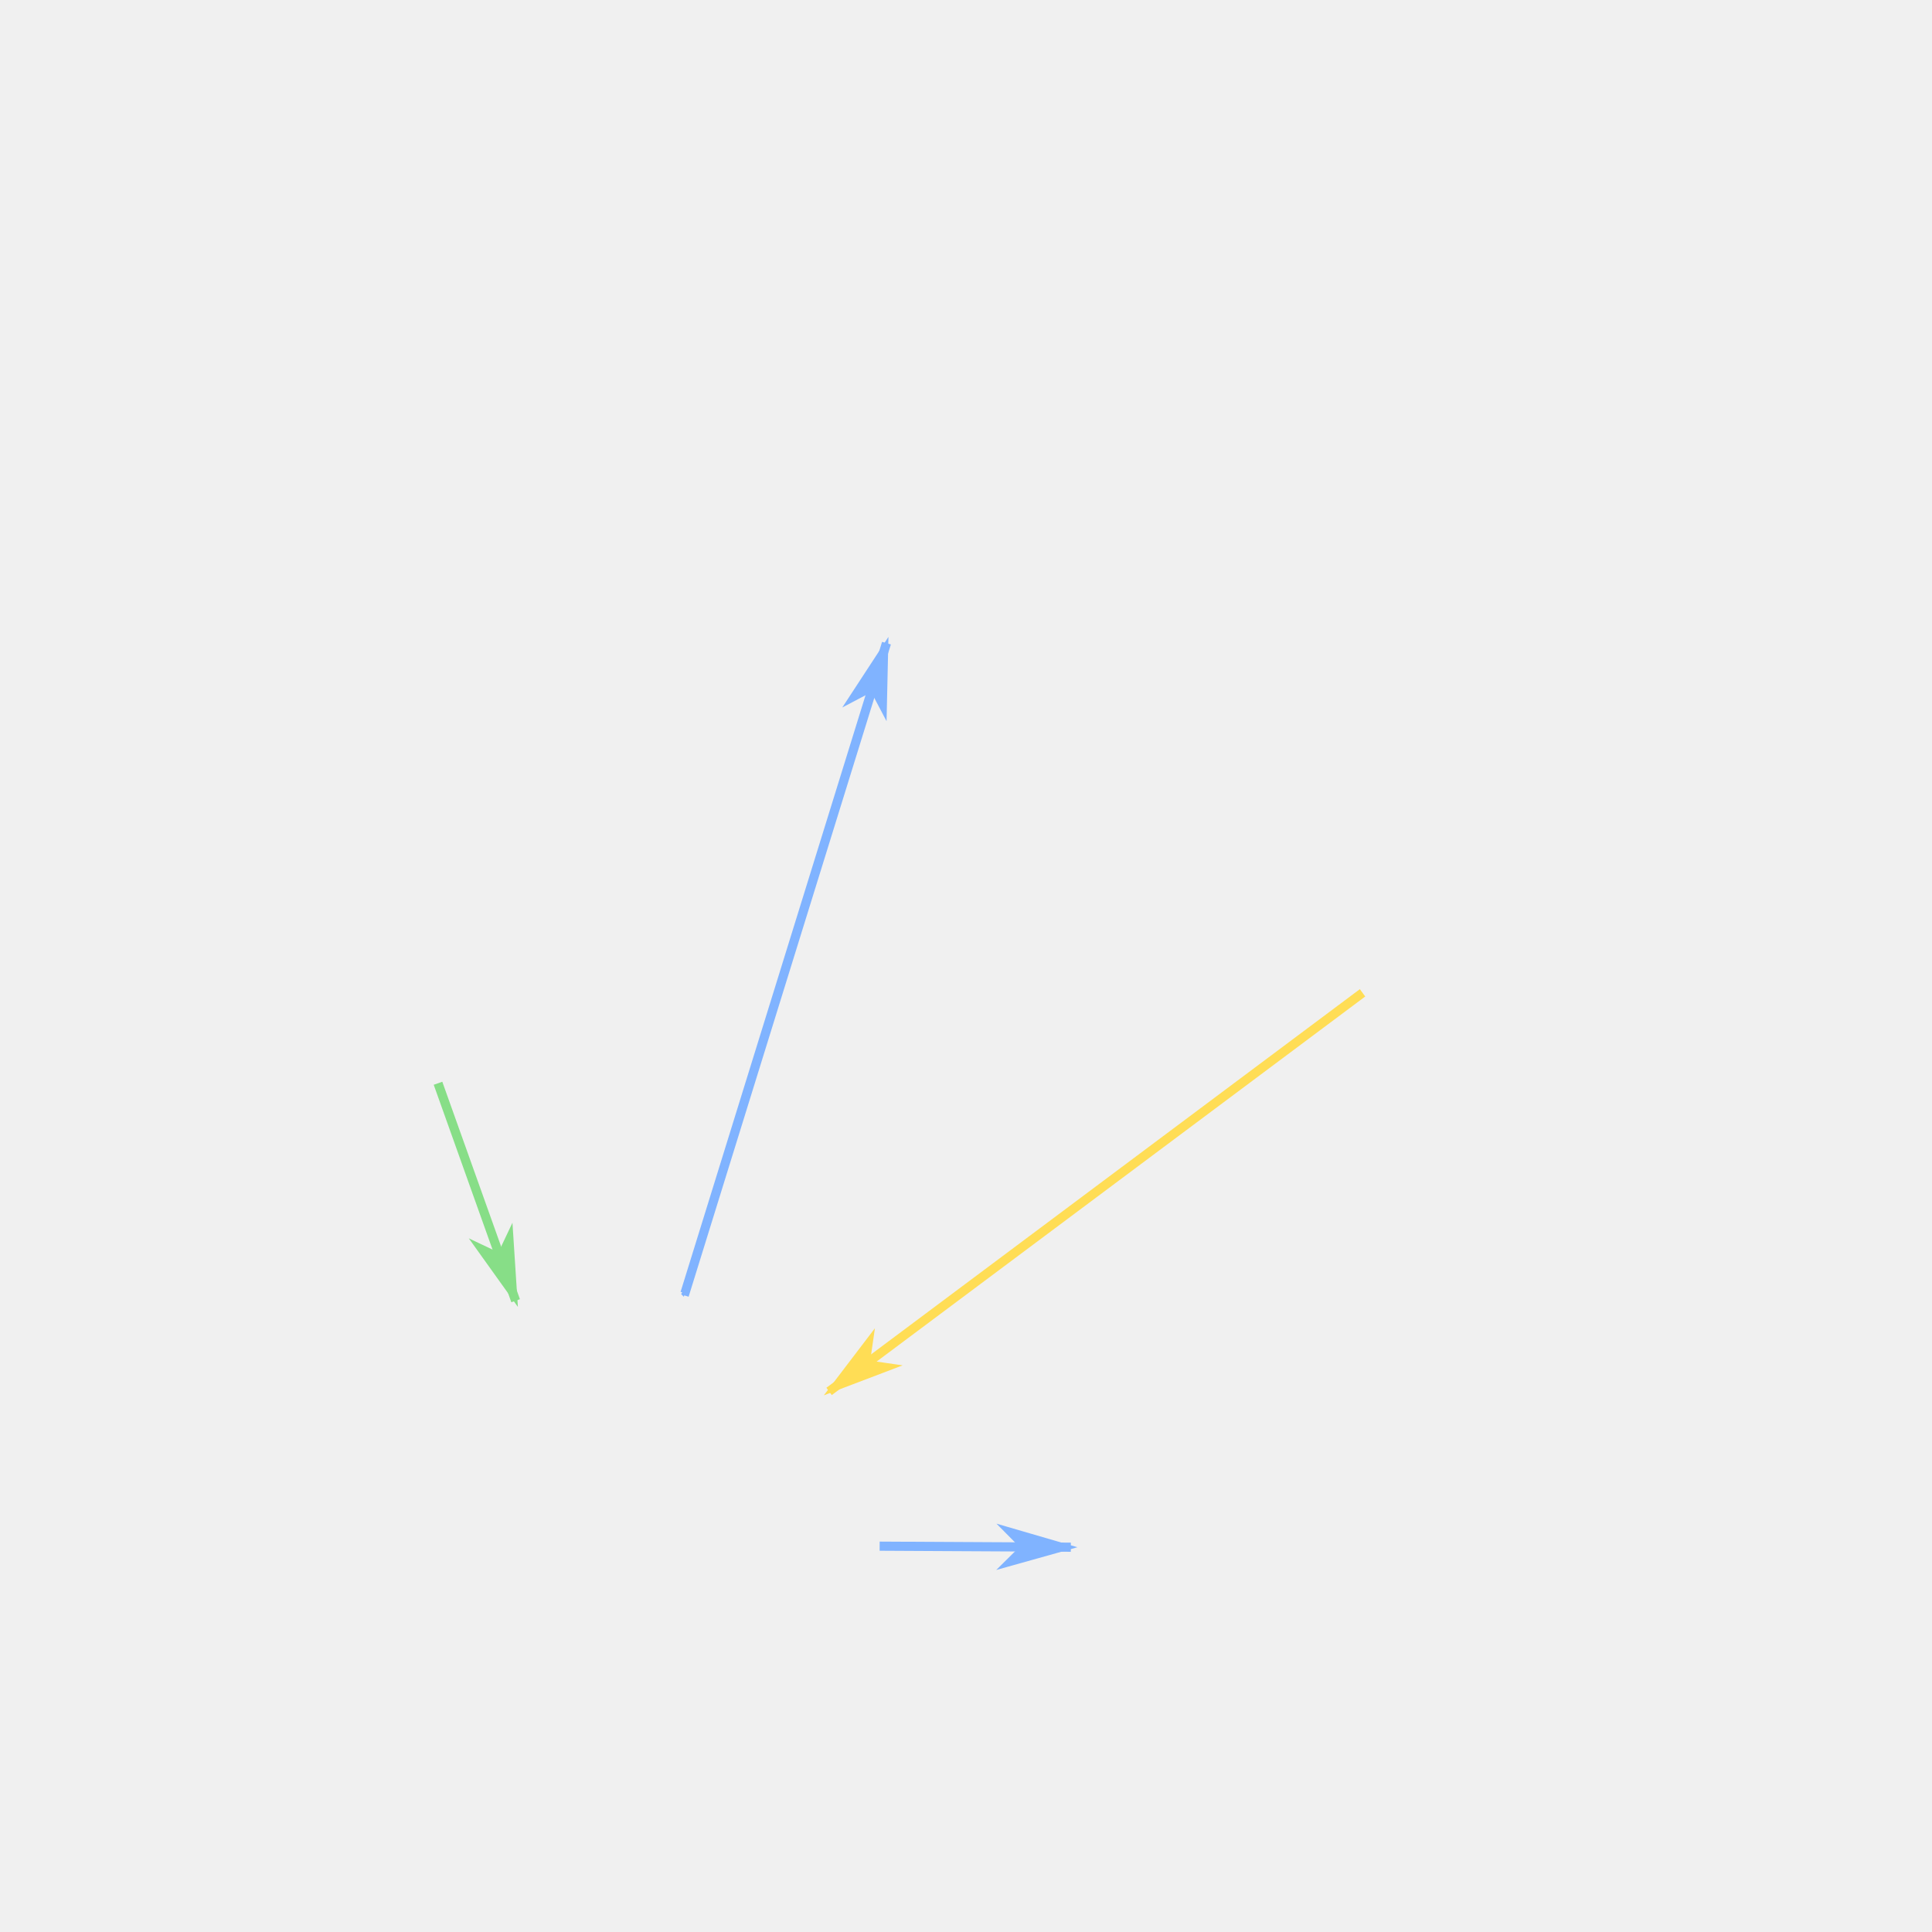
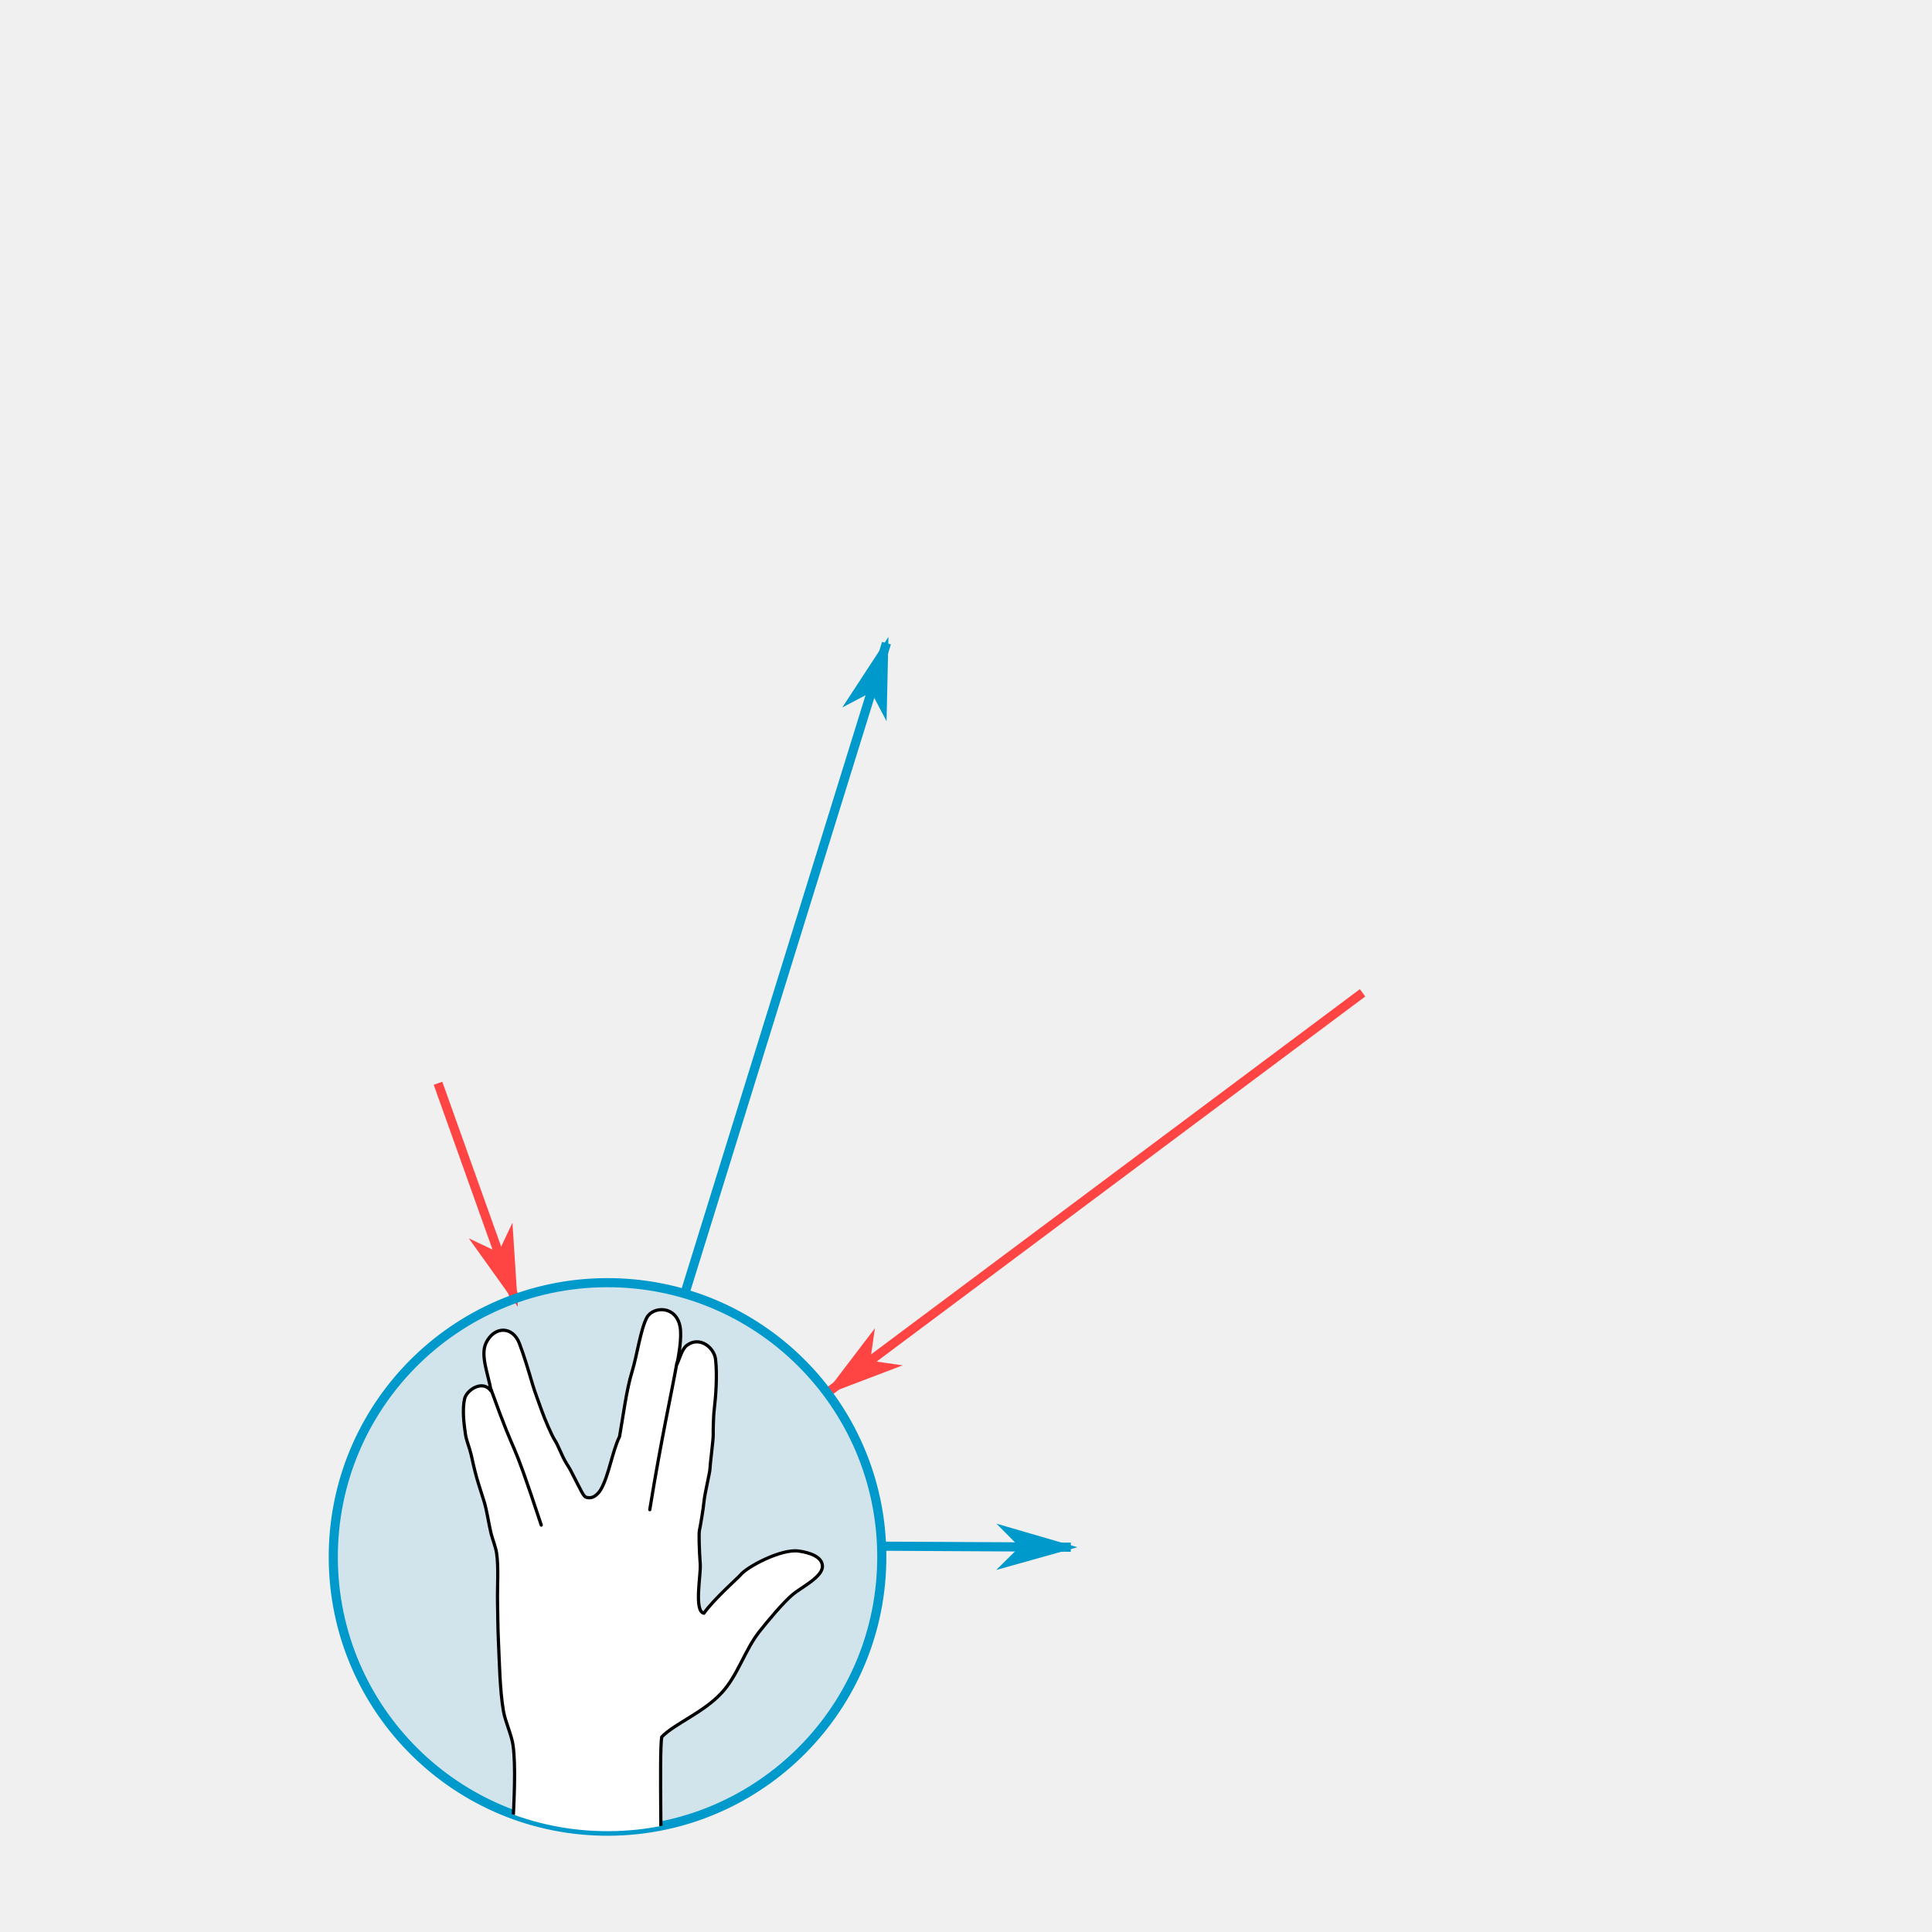
<svg xmlns="http://www.w3.org/2000/svg" version="1.0" height="600" width="600" id="svg2">
  <defs id="defs5">
-     <marker orient="auto" refY="0.0" refX="0.0" id="Arrow1Lstart" style="overflow:visible">
-       <path id="path3525" d="M 0.0,0.0 L 5.0,-5.0 L -12.5,0.0 L 5.0,5.0 L 0.0,0.0 z " style="fill-rule:evenodd;stroke:#000000;stroke-width:1.0pt;marker-start:none" transform="scale(0.8) translate(12.5,0)" />
+     <marker style="overflow:visible" id="Arrow1Lstart" refX="0.0" refY="0.0" orient="auto">
+       <path transform="scale(0.8) translate(12.5,0)" style="fill-rule:evenodd;stroke:#000000;stroke-width:1.0pt;marker-start:none" d="M 0.0,0.0 L 5.0,-5.0 L -12.5,0.0 L 5.0,5.0 L 0.0,0.0 z " id="path3525" />
    </marker>
-     <marker orient="auto" refY="0.0" refX="0.0" id="Arrow1Lend" style="overflow:visible;">
-       <path id="path3528" d="M 0.0,0.0 L 5.0,-5.0 L -12.5,0.0 L 5.0,5.0 L 0.0,0.0 z " style="fill-rule:evenodd;stroke:#000000;stroke-width:1.0pt;marker-start:none;" transform="scale(0.8) rotate(180) translate(12.5,0)" />
+     <marker style="overflow:visible;" id="Arrow1Lend" refX="0.0" refY="0.0" orient="auto">
+       <path transform="scale(0.8) rotate(180) translate(12.5,0)" style="fill-rule:evenodd;stroke:#000000;stroke-width:1.0pt;marker-start:none;" d="M 0.0,0.0 L 5.0,-5.0 L -12.5,0.0 L 5.0,5.0 L 0.0,0.0 z " id="path3528" />
    </marker>
-     <clipPath clipPathUnits="userSpaceOnUse" id="clipPath3428">
-       <path style="opacity:1;fill:none;fill-opacity:1;stroke:#000000;stroke-width:11.44;stroke-linecap:round;stroke-linejoin:round;stroke-miterlimit:4;stroke-dasharray:none;stroke-opacity:1" id="path3430" d="M 217.681,-211.357 A 343.837,343.837 0 1 1 -469.994,-211.357 A 343.837,343.837 0 1 1 217.681,-211.357 z" transform="matrix(0.8741007,0,0,0.8741007,245.0872,124.2829)" />
+     <clipPath id="clipPath3428" clipPathUnits="userSpaceOnUse">
+       <path transform="matrix(0.8741007,0,0,0.8741007,245.0872,124.2829)" d="M 217.681,-211.357 A 343.837,343.837 0 1 1 -469.994,-211.357 A 343.837,343.837 0 1 1 217.681,-211.357 z" id="path3430" style="opacity:1;fill:none;fill-opacity:1;stroke:#000000;stroke-width:11.44;stroke-linecap:round;stroke-linejoin:round;stroke-miterlimit:4;stroke-dasharray:none;stroke-opacity:1" />
    </clipPath>
-     <clipPath clipPathUnits="userSpaceOnUse" id="clipPath3435">
-       <path transform="matrix(0.7964198,0,0,0.7964198,851.6414,-12.71287)" d="m 217.681,-211.357 a 343.837,343.837 0 1 1 -687.675,0 343.837,343.837 0 1 1 687.675,0 z" id="use3437" style="fill:#d7f4d7;fill-opacity:1;stroke:#87de87;stroke-width:11.44;stroke-linecap:round;stroke-linejoin:round;stroke-miterlimit:4;stroke-opacity:1;stroke-dasharray:none" />
+     <clipPath id="clipPath3435" clipPathUnits="userSpaceOnUse">
+       <path style="fill:#d7f4d7;fill-opacity:1;stroke:#87de87;stroke-width:11.44;stroke-linecap:round;stroke-linejoin:round;stroke-miterlimit:4;stroke-opacity:1;stroke-dasharray:none" id="use3437" d="m 217.681,-211.357 a 343.837,343.837 0 1 1 -687.675,0 343.837,343.837 0 1 1 687.675,0 z" transform="matrix(0.7964198,0,0,0.7964198,851.6414,-12.71287)" />
    </clipPath>
-     <clipPath clipPathUnits="userSpaceOnUse" id="clipPath3441">
-       <path transform="matrix(0.8741007,0,0,0.8741007,1073.76,442.1471)" d="m 217.681,-211.357 a 343.837,343.837 0 1 1 -687.675,0 343.837,343.837 0 1 1 687.675,0 z" id="use3443" style="fill:#d7f4d7;fill-opacity:1;stroke:#87de87;stroke-width:11.44;stroke-linecap:round;stroke-linejoin:round;stroke-miterlimit:4;stroke-opacity:1;stroke-dasharray:none" />
+     <clipPath id="clipPath3441" clipPathUnits="userSpaceOnUse">
+       <path style="fill:#d7f4d7;fill-opacity:1;stroke:#87de87;stroke-width:11.44;stroke-linecap:round;stroke-linejoin:round;stroke-miterlimit:4;stroke-opacity:1;stroke-dasharray:none" id="use3443" d="m 217.681,-211.357 a 343.837,343.837 0 1 1 -687.675,0 343.837,343.837 0 1 1 687.675,0 z" transform="matrix(0.8741007,0,0,0.8741007,1073.76,442.1471)" />
    </clipPath>
-     <clipPath clipPathUnits="userSpaceOnUse" id="clipPath3447">
-       <path transform="matrix(0.8741007,0,0,0.8741007,467.7157,442.1471)" d="m 217.681,-211.357 a 343.837,343.837 0 1 1 -687.675,0 343.837,343.837 0 1 1 687.675,0 z" id="use3449" style="fill:#d7f4d7;fill-opacity:1;stroke:#87de87;stroke-width:11.44;stroke-linecap:round;stroke-linejoin:round;stroke-miterlimit:4;stroke-opacity:1;stroke-dasharray:none" />
+     <clipPath id="clipPath3447" clipPathUnits="userSpaceOnUse">
+       <path style="fill:#d7f4d7;fill-opacity:1;stroke:#87de87;stroke-width:11.44;stroke-linecap:round;stroke-linejoin:round;stroke-miterlimit:4;stroke-opacity:1;stroke-dasharray:none" id="use3449" d="m 217.681,-211.357 a 343.837,343.837 0 1 1 -687.675,0 343.837,343.837 0 1 1 687.675,0 z" transform="matrix(0.8741007,0,0,0.8741007,467.7157,442.1471)" />
    </clipPath>
-     <clipPath clipPathUnits="userSpaceOnUse" id="clipPath3453">
-       <path transform="matrix(0.8741007,0,0,0.8741007,-150.6969,543.5667)" d="m 217.681,-211.357 a 343.837,343.837 0 1 1 -687.675,0 343.837,343.837 0 1 1 687.675,0 z" id="use3455" style="fill:#d7f4d7;fill-opacity:1;stroke:#87de87;stroke-width:11.44;stroke-linecap:round;stroke-linejoin:round;stroke-miterlimit:4;stroke-opacity:1;stroke-dasharray:none" />
+     <clipPath id="clipPath3453" clipPathUnits="userSpaceOnUse">
+       <path style="fill:#d7f4d7;fill-opacity:1;stroke:#87de87;stroke-width:11.44;stroke-linecap:round;stroke-linejoin:round;stroke-miterlimit:4;stroke-opacity:1;stroke-dasharray:none" id="use3455" d="m 217.681,-211.357 a 343.837,343.837 0 1 1 -687.675,0 343.837,343.837 0 1 1 687.675,0 z" transform="matrix(0.8741007,0,0,0.8741007,-150.6969,543.5667)" />
+     </clipPath>
+     <clipPath id="clipPath3453-7" clipPathUnits="userSpaceOnUse">
+       <path style="fill:#e8e8e8;fill-opacity:1;stroke:#bababa;stroke-width:11.44;stroke-linecap:round;stroke-linejoin:round;stroke-miterlimit:4;stroke-opacity:1;stroke-dasharray:none" id="use3455-9" d="m 217.681,-211.357 a 343.837,343.837 0 1 1 -687.675,0 343.837,343.837 0 1 1 687.675,0 z" transform="matrix(0.8741007,0,0,0.8741007,-150.6969,543.5667)" />
+     </clipPath>
+     <clipPath id="clipPath3447-3" clipPathUnits="userSpaceOnUse">
+       <path style="fill:#e8e8e8;fill-opacity:1;stroke:#bababa;stroke-width:11.44;stroke-linecap:round;stroke-linejoin:round;stroke-miterlimit:4;stroke-opacity:1;stroke-dasharray:none" id="use3449-1" d="m 217.681,-211.357 a 343.837,343.837 0 1 1 -687.675,0 343.837,343.837 0 1 1 687.675,0 z" transform="matrix(0.8741007,0,0,0.8741007,467.7157,442.1471)" />
+     </clipPath>
+     <clipPath id="clipPath3441-9" clipPathUnits="userSpaceOnUse">
+       <path style="fill:#e8e8e8;fill-opacity:1;stroke:#bababa;stroke-width:11.44;stroke-linecap:round;stroke-linejoin:round;stroke-miterlimit:4;stroke-opacity:1;stroke-dasharray:none" id="use3443-8" d="m 217.681,-211.357 a 343.837,343.837 0 1 1 -687.675,0 343.837,343.837 0 1 1 687.675,0 z" transform="matrix(0.8741007,0,0,0.8741007,1073.76,442.1471)" />
+     </clipPath>
+     <clipPath id="clipPath3428-6" clipPathUnits="userSpaceOnUse">
+       <path transform="matrix(0.8741007,0,0,0.8741007,245.0872,124.2829)" d="m 217.681,-211.357 a 343.837,343.837 0 1 1 -687.675,0 343.837,343.837 0 1 1 687.675,0 z" id="path3430-5" style="fill:none;stroke:#000000;stroke-width:11.44;stroke-linecap:round;stroke-linejoin:round;stroke-miterlimit:4;stroke-opacity:1;stroke-dasharray:none" />
+     </clipPath>
+     <clipPath id="clipPath3435-0" clipPathUnits="userSpaceOnUse">
+       <path style="fill:#e8e8e8;fill-opacity:1;stroke:#bababa;stroke-width:11.44;stroke-linecap:round;stroke-linejoin:round;stroke-miterlimit:4;stroke-opacity:1;stroke-dasharray:none" id="use3437-2" d="m 217.681,-211.357 a 343.837,343.837 0 1 1 -687.675,0 343.837,343.837 0 1 1 687.675,0 z" transform="matrix(0.7964198,0,0,0.7964198,851.6414,-12.71287)" />
    </clipPath>
  </defs>
-   <g id="g12095" transform="translate(-4.540359,-1.925083)">
-     <path style="fill:#87de87;fill-opacity:1;fill-rule:evenodd;stroke:#87de87;stroke-width:1.417;stroke-linecap:butt;stroke-linejoin:miter;stroke-miterlimit:4;stroke-opacity:1;stroke-dasharray:none" d="m 163.771,405.446 -23.632,-66.204 1.332,-0.471 23.632,66.204 -1.332,0.471 z" id="path3502" />
-     <path style="fill:#87de87;fill-rule:evenodd;stroke:#87de87;stroke-width:1.134pt;marker-start:none" d="m 159.688,391.865 3.432,-7.243 1.331,20.588 -12.007,-16.777 7.243,3.432 z" id="path12149" />
-     <path style="fill:#80b3ff;fill-opacity:1;fill-rule:evenodd;stroke:#80b3ff;stroke-width:1.417;stroke-linecap:butt;stroke-linejoin:miter;stroke-miterlimit:4;stroke-opacity:1;stroke-dasharray:none" d="m 278.427,482.819 0.009,-1.425 57.951,0.311 -0.009,1.425 -57.951,-0.311 z" id="path3504" />
-     <path style="fill:#80b3ff;fill-rule:evenodd;stroke:#80b3ff;stroke-width:1.134pt;marker-start:none" d="m 322.228,482.345 -5.639,-5.697 19.808,5.769 -19.866,5.566 5.697,-5.639 z" id="path12157" />
-     <path style="fill:#80b3ff;fill-opacity:1;fill-rule:evenodd;stroke:#80b3ff;stroke-width:1.417;stroke-linecap:butt;stroke-linejoin:miter;stroke-miterlimit:4;stroke-opacity:1;stroke-dasharray:none" d="m 216.582,403.321 62.365,-201.188 1.373,0.403 -62.39,201.207 -1.349,-0.423 z" id="path3516" />
-     <path style="fill:#80b3ff;fill-rule:evenodd;stroke:#80b3ff;stroke-width:1.134pt;marker-start:none" d="m 275.443,215.875 -7.092,3.735 11.288,-17.269 -0.461,20.626 -3.735,-7.092 z" id="path12205" />
-     <path style="fill:#ffdd55;fill-opacity:1;fill-rule:evenodd;stroke:#ffdd55;stroke-width:1.417;stroke-linecap:butt;stroke-linejoin:miter;stroke-miterlimit:4;stroke-opacity:1;stroke-dasharray:none" d="m 263.004,434.187 -0.831,-1.135 164.536,-122.939 0.831,1.135 -164.536,122.939 z" id="path3518" />
-     <path style="fill:#ffdd55;fill-rule:evenodd;stroke:#ffdd55;stroke-width:1.134pt;marker-start:none" d="m 273.941,425.13 7.933,1.148 -19.284,7.333 12.499,-16.414 -1.148,7.933 z" id="path12213" />
+   <g transform="translate(-4.540359,-1.925083)" id="g12095">
+     <path id="path3502" d="m 163.771,405.446 -23.632,-66.204 1.332,-0.471 23.632,66.204 -1.332,0.471 z" style="fill:#ff4444;fill-opacity:1;fill-rule:evenodd;stroke:#ff4444;stroke-width:1.417;stroke-linecap:butt;stroke-linejoin:miter;stroke-miterlimit:4;stroke-opacity:1;stroke-dasharray:none" />
+     <path id="path12149" d="m 159.688,391.865 3.432,-7.243 1.331,20.588 -12.007,-16.777 7.243,3.432 z" style="fill:#ff4444;fill-rule:evenodd;stroke:#ff4444;stroke-width:1.134pt;marker-start:none;fill-opacity:1;stroke-opacity:1" />
+     <path id="path3504" d="m 278.427,482.819 0.009,-1.425 57.951,0.311 -0.009,1.425 -57.951,-0.311 z" style="fill:#0099cc;fill-opacity:1;fill-rule:evenodd;stroke:#0099cc;stroke-width:1.417;stroke-linecap:butt;stroke-linejoin:miter;stroke-miterlimit:4;stroke-opacity:1;stroke-dasharray:none" />
+     <path id="path12157" d="m 322.228,482.345 -5.639,-5.697 19.808,5.769 -19.866,5.566 5.697,-5.639 z" style="fill:#0099cc;fill-rule:evenodd;stroke:#0099cc;stroke-width:1.134pt;marker-start:none;stroke-opacity:1;fill-opacity:1" />
+     <path id="path3516" d="m 216.582,403.321 62.365,-201.188 1.373,0.403 -62.39,201.207 -1.349,-0.423 z" style="fill:#0099cc;fill-opacity:1;fill-rule:evenodd;stroke:#0099cc;stroke-width:1.417;stroke-linecap:butt;stroke-linejoin:miter;stroke-miterlimit:4;stroke-opacity:1;stroke-dasharray:none" />
+     <path id="path12205" d="m 275.443,215.875 -7.092,3.735 11.288,-17.269 -0.461,20.626 -3.735,-7.092 z" style="fill:#0099cc;fill-rule:evenodd;stroke:#0099cc;stroke-width:1.134pt;marker-start:none;fill-opacity:1;stroke-opacity:1" />
+     <path id="path3518" d="m 263.004,434.187 -0.831,-1.135 164.536,-122.939 0.831,1.135 -164.536,122.939 z" style="fill:#ff4444;fill-opacity:1;fill-rule:evenodd;stroke:#ff4444;stroke-width:1.417;stroke-linecap:butt;stroke-linejoin:miter;stroke-miterlimit:4;stroke-opacity:1;stroke-dasharray:none" />
+     <path id="path12213" d="m 273.941,425.13 7.933,1.148 -19.284,7.333 12.499,-16.414 -1.148,7.933 z" style="fill:#ff4444;fill-rule:evenodd;stroke:#ff4444;stroke-width:1.134pt;marker-start:none;fill-opacity:1;stroke-opacity:1" />
+     <path transform="matrix(-0.2477115,0.00117991,0.00117991,0.2477115,162.2157,537.9474)" d="m 217.681,-211.357 c 0,189.896 -153.941,343.837 -343.837,343.837 -189.896,0 -343.837,-153.941 -343.837,-343.837 0,-189.896 153.941,-343.837 343.837,-343.837 189.896,0 343.837,153.941 343.837,343.837 z" id="use3418" style="fill:#0099cc;fill-opacity:0.129;stroke:#0099cc;stroke-width:11.44;stroke-linecap:round;stroke-linejoin:round;stroke-miterlimit:4;stroke-opacity:1;stroke-dasharray:none" />
+     <g id="g3409" transform="matrix(-0.3110313,0.00148152,0.00148152,0.3110313,427.1216,540.6398)" clip-path="url(#clipPath3435-0)">
+       <path id="path3403" d="M 699.963,141.264 C 697.93,131.1 700.721,15.296 697.93,-1.033 685.08,-14.27 656.146,-25.029 637.623,-45.077 c -16.325,-17.669 -22.898,-42.216 -37.946,-60.984 -7.827,-9.763 -23.579,-28.593 -33.202,-36.59 -8.161,-6.782 -29.625,-17.172 -29.814,-27.782 -0.181,-10.126 13.688,-14.17 23.716,-15.585 17.419,-2.458 51.713,15.5 58.274,23.716 1.808,2.264 26.912,24.31 36.59,37.946 10.108,-2.117 2.684,-38.484 3.388,-48.787 0.999,-14.615 1.355,-31.17 0.678,-33.88 -0.678,-2.71 -4.066,-21.683 -4.743,-29.137 -0.678,-7.454 -6.098,-29.137 -6.098,-32.525 0,-3.388 -3.388,-28.459 -3.388,-33.202 0,-4.743 -0.08,-17.696 -1.355,-27.782 -1.253,-9.908 -3.137,-32.121 -1.355,-48.11 1.335,-11.974 15.805,-23.523 28.459,-14.23 5.204,3.822 7.367,13.373 10.164,18.973 -1.443,-6.612 -5.304,-26.206 -3.388,-37.268 3.775,-21.793 27.047,-20.817 33.202,-9.486 6.226,11.462 10.039,38.05 14.907,53.531 5.843,18.58 9.165,44.663 12.874,65.05 7.507,15.232 10.824,38.915 18.973,52.853 2.306,3.944 6.961,8.431 11.519,8.131 4.753,-0.313 4.743,0 12.197,-14.907 7.454,-14.907 6.456,-12.948 10.164,-18.973 5.421,-8.809 8.131,-18.295 12.197,-24.394 2.255,-3.383 9.503,-19.954 12.874,-29.814 2.892,-8.457 6.323,-17.164 8.809,-25.749 3.69,-12.741 8.184,-28.248 12.874,-40.656 6.523,-17.254 24.835,-17.658 33.202,-0.678 6.176,12.533 -2.177,31.641 -4.743,48.11 8.442,-11.766 24.328,-1.035 26.426,7.454 2.586,10.461 0.869,25.249 -0.678,35.913 -0.878,6.052 -4.116,13.676 -5.421,19.65 -1.625,7.444 -3.403,15.691 -5.421,23.038 -1.909,6.953 -5.375,17.49 -7.454,24.394 -2.816,9.353 -4.46,22.358 -6.776,31.847 -1.45,5.941 -4.558,13.596 -5.421,19.65 -2.037,14.29 -0.449,33.677 -0.678,48.11 -0.183,11.587 -0.19,27.045 -0.678,38.623 -0.899,21.373 -1.182,50.055 -4.743,71.148 -1.79,10.601 -8.131,23.893 -9.486,34.558 -5.101,40.135 6.776,135.52 2.033,134.843 -4.743,-0.678 -149.75,0.678 -148.395,-0.678 z" style="fill:#ffffff;fill-opacity:1;stroke:#000000;stroke-width:3.215;stroke-linecap:round;stroke-linejoin:round;stroke-miterlimit:4;stroke-opacity:1;stroke-dasharray:none" />
+       <path id="path3405" d="m 680.99,-374.391 c 5.571,30.747 15.773,74.515 27.782,146.362 l 0,0" style="fill:#ffffff;fill-opacity:0.135;stroke:#000000;stroke-width:3.215;stroke-linecap:round;stroke-linejoin:round;stroke-miterlimit:4;stroke-opacity:1;stroke-dasharray:none" />
+       <path id="path3407" d="m 866.653,-348.643 c -28.322,79.722 -16.608,34.394 -49.465,135.52" style="fill:#ffffff;fill-opacity:0.135;stroke:#000000;stroke-width:3.215;stroke-linecap:round;stroke-linejoin:round;stroke-miterlimit:4;stroke-opacity:1;stroke-dasharray:none" />
+     </g>
  </g>
</svg>
